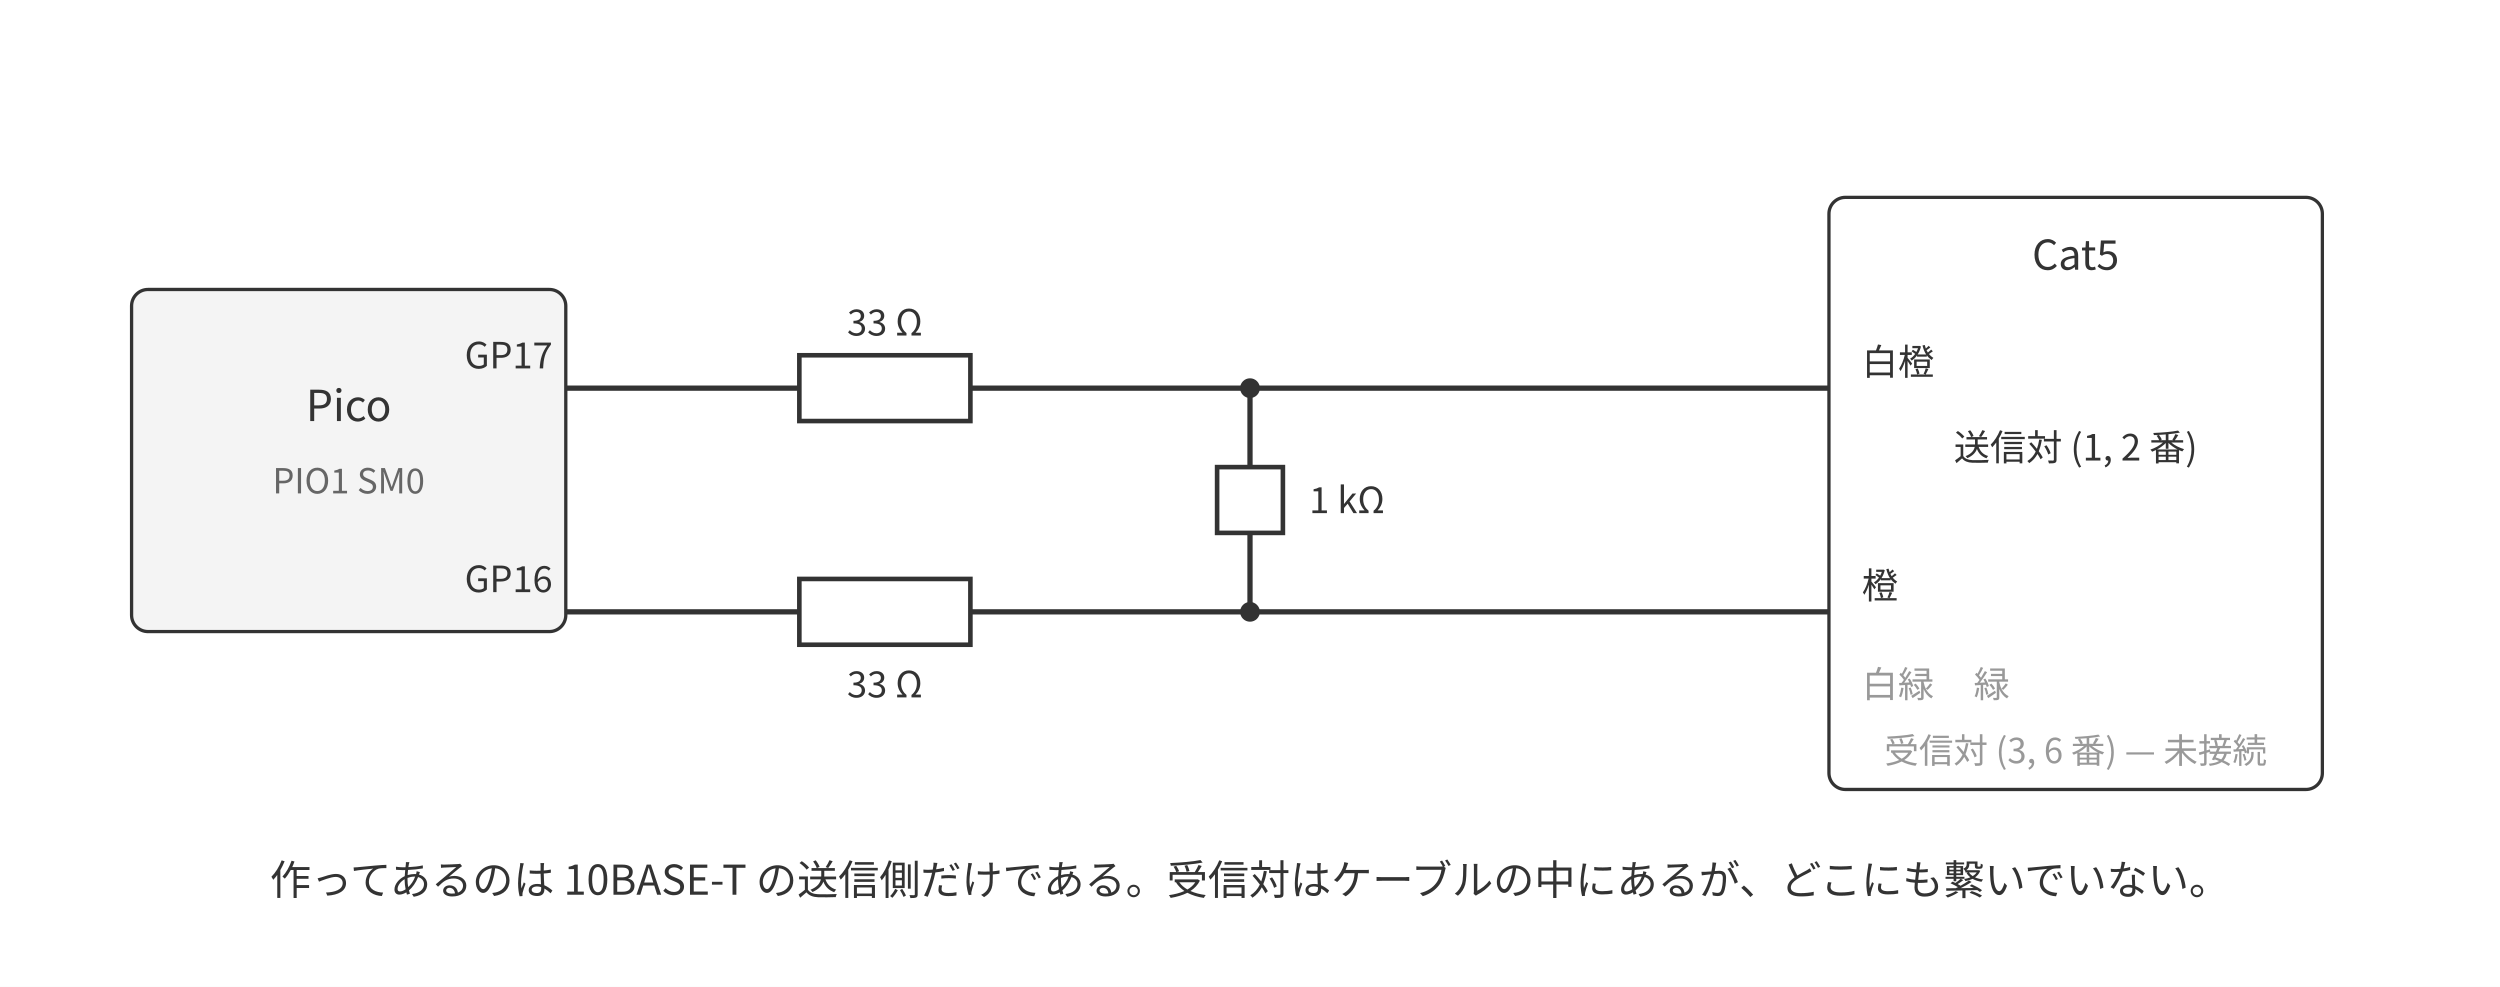
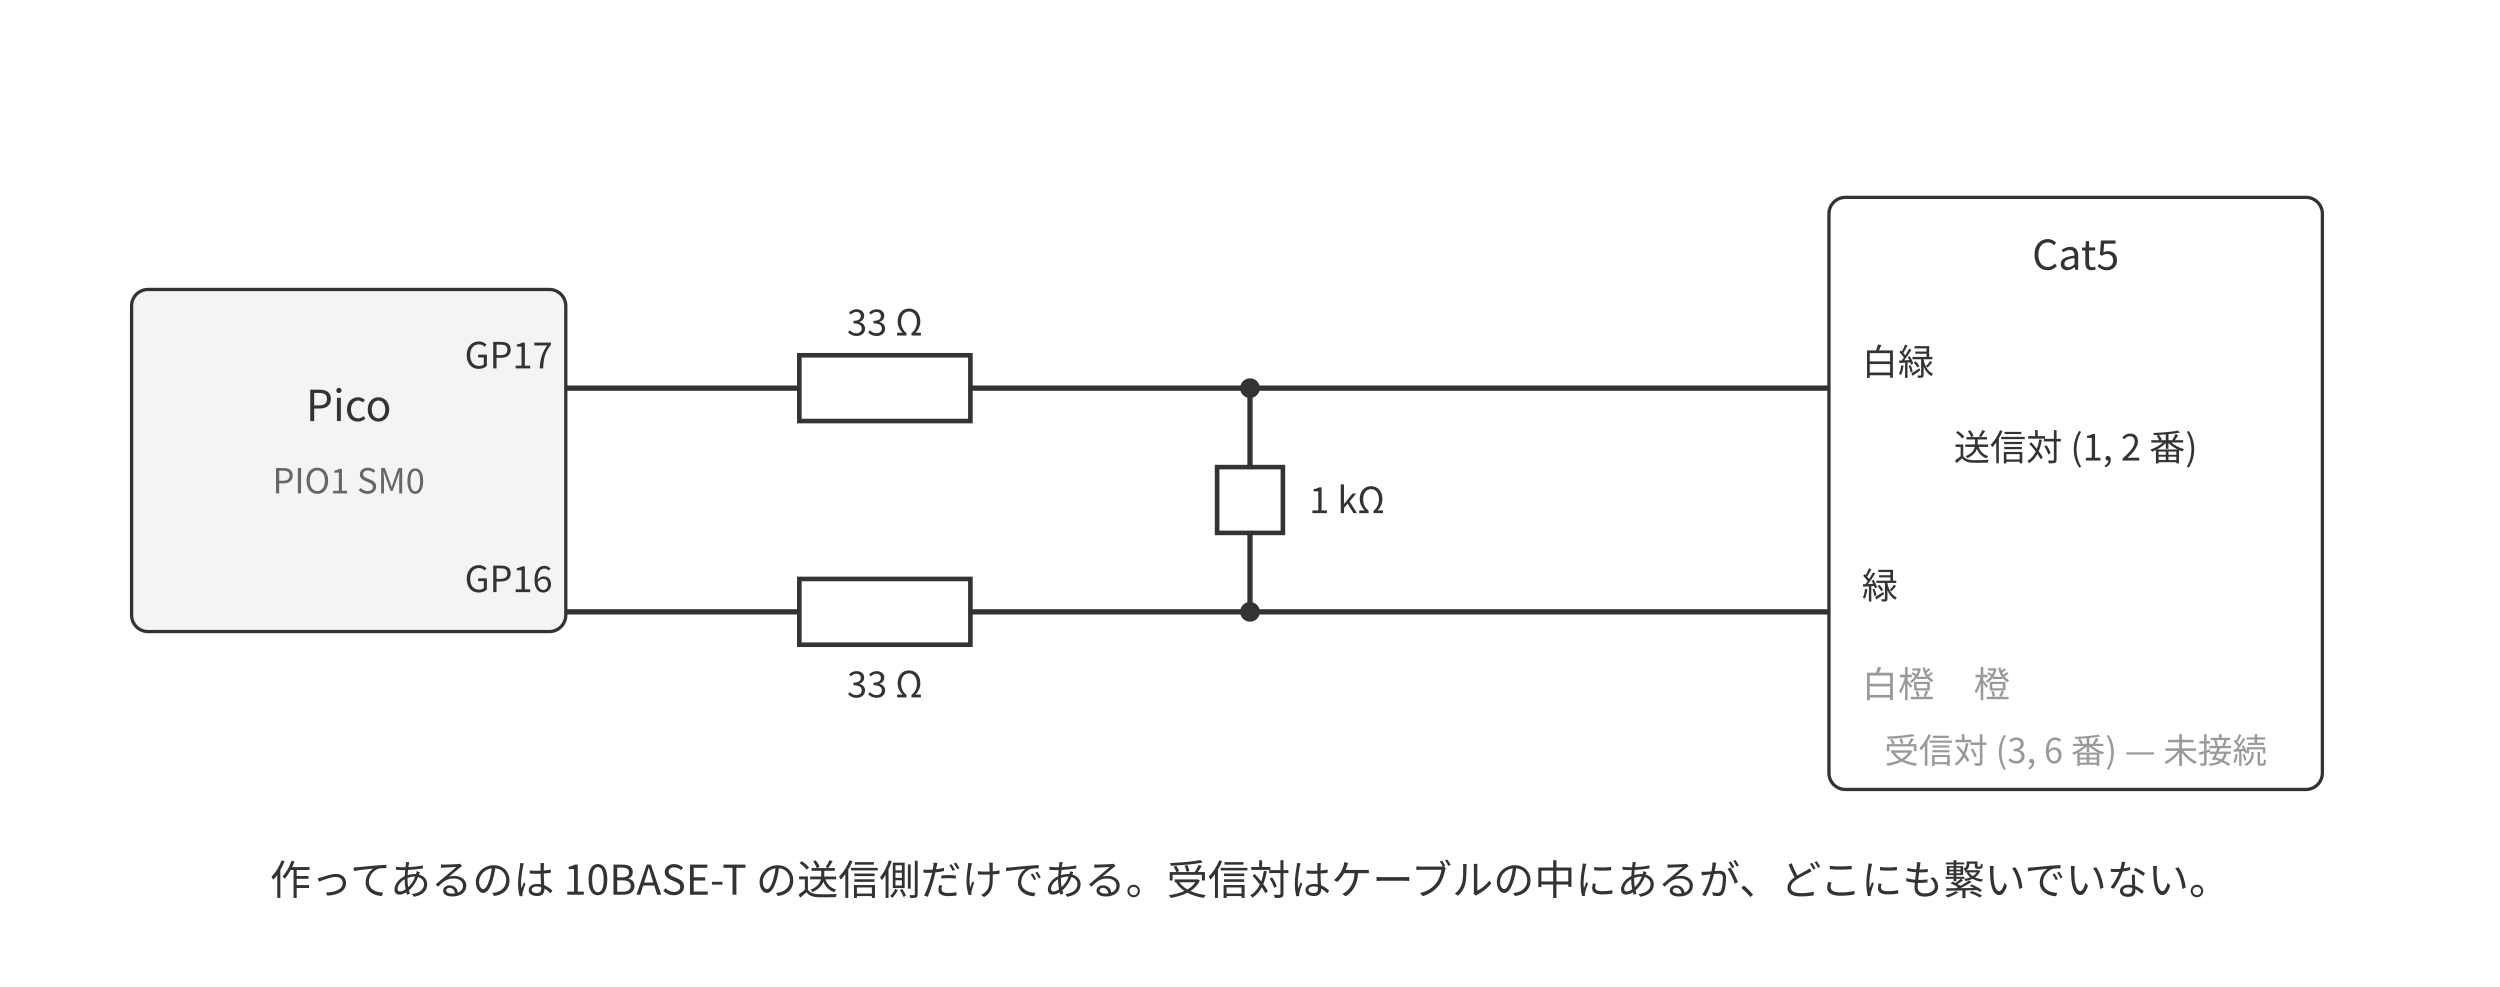
<svg xmlns="http://www.w3.org/2000/svg" viewBox="0 0 760 300" width="760" height="300" font-family="'Hiragino Sans','Noto Sans CJK JP','Noto Sans JP','Yu Gothic',Meiryo,sans-serif" role="img" aria-label="Pico の GP16 と GP17 が 33 Ω を介して Cat5 の送信対へ繋がり、対の間に 1 kΩ が入る。受信対はどこにも繋がっていない">
  <rect width="760" height="300" fill="#ffffff" />
  <rect x="40" y="88" width="132" height="104" rx="5" fill="#f4f4f4" stroke="#333" />
  <text x="106" y="128" font-size="13" fill="#333" text-anchor="middle">Pico</text>
  <text x="106" y="150" font-size="10.5" fill="#666" text-anchor="middle">PIO1 SM0</text>
  <text x="168" y="112" font-size="11" fill="#333" text-anchor="end">GP17</text>
  <text x="168" y="180" font-size="11" fill="#333" text-anchor="end">GP16</text>
  <line x1="172" y1="118" x2="243" y2="118" stroke="#333" stroke-width="1.6" />
  <rect x="243" y="108" width="52" height="20" fill="#ffffff" stroke="#333" stroke-width="1.4" />
  <text x="269" y="102" font-size="11" fill="#333" text-anchor="middle">33 Ω</text>
  <line x1="295" y1="118" x2="556" y2="118" stroke="#333" stroke-width="1.6" />
  <line x1="172" y1="186" x2="243" y2="186" stroke="#333" stroke-width="1.6" />
  <rect x="243" y="176" width="52" height="20" fill="#ffffff" stroke="#333" stroke-width="1.4" />
  <text x="269" y="212" font-size="11" fill="#333" text-anchor="middle">33 Ω</text>
  <line x1="295" y1="186" x2="556" y2="186" stroke="#333" stroke-width="1.6" />
  <line x1="380" y1="118" x2="380" y2="142" stroke="#333" stroke-width="1.6" />
  <rect x="370" y="142" width="20" height="20" fill="#ffffff" stroke="#333" stroke-width="1.4" />
  <line x1="380" y1="162" x2="380" y2="186" stroke="#333" stroke-width="1.6" />
  <text x="398" y="156" font-size="11" fill="#333">1 kΩ</text>
  <circle cx="380" cy="118" r="3" fill="#333" />
  <circle cx="380" cy="186" r="3" fill="#333" />
  <rect x="556" y="60" width="150" height="180" rx="5" fill="#ffffff" stroke="#333" />
  <text x="631" y="82" font-size="12.5" fill="#333" text-anchor="middle">Cat5</text>
-   <text x="566" y="114" font-size="11" fill="#333">白橙</text>
-   <text x="566" y="182" font-size="11" fill="#333">橙</text>
+   <text x="566" y="114" font-size="11" fill="#333">白緑</text>
+   <text x="566" y="182" font-size="11" fill="#333">緑</text>
  <text x="631" y="140" font-size="11" fill="#333" text-anchor="middle">送信対 (1, 2 番)</text>
-   <text x="566" y="212" font-size="11" fill="#999">白緑</text>
-   <text x="600" y="212" font-size="11" fill="#999">緑</text>
+   <text x="566" y="212" font-size="11" fill="#999">白橙</text>
+   <text x="600" y="212" font-size="11" fill="#999">橙</text>
  <text x="631" y="232" font-size="10.5" fill="#999" text-anchor="middle">受信対 (3, 6 番) — 未接続</text>
  <text x="380" y="272" font-size="12.5" fill="#333" text-anchor="middle">作ってあるのは 10BASE-T の送信側だけである。受信対はケーブルの中にあるが、どこにも繋いでいない。</text>
</svg>
